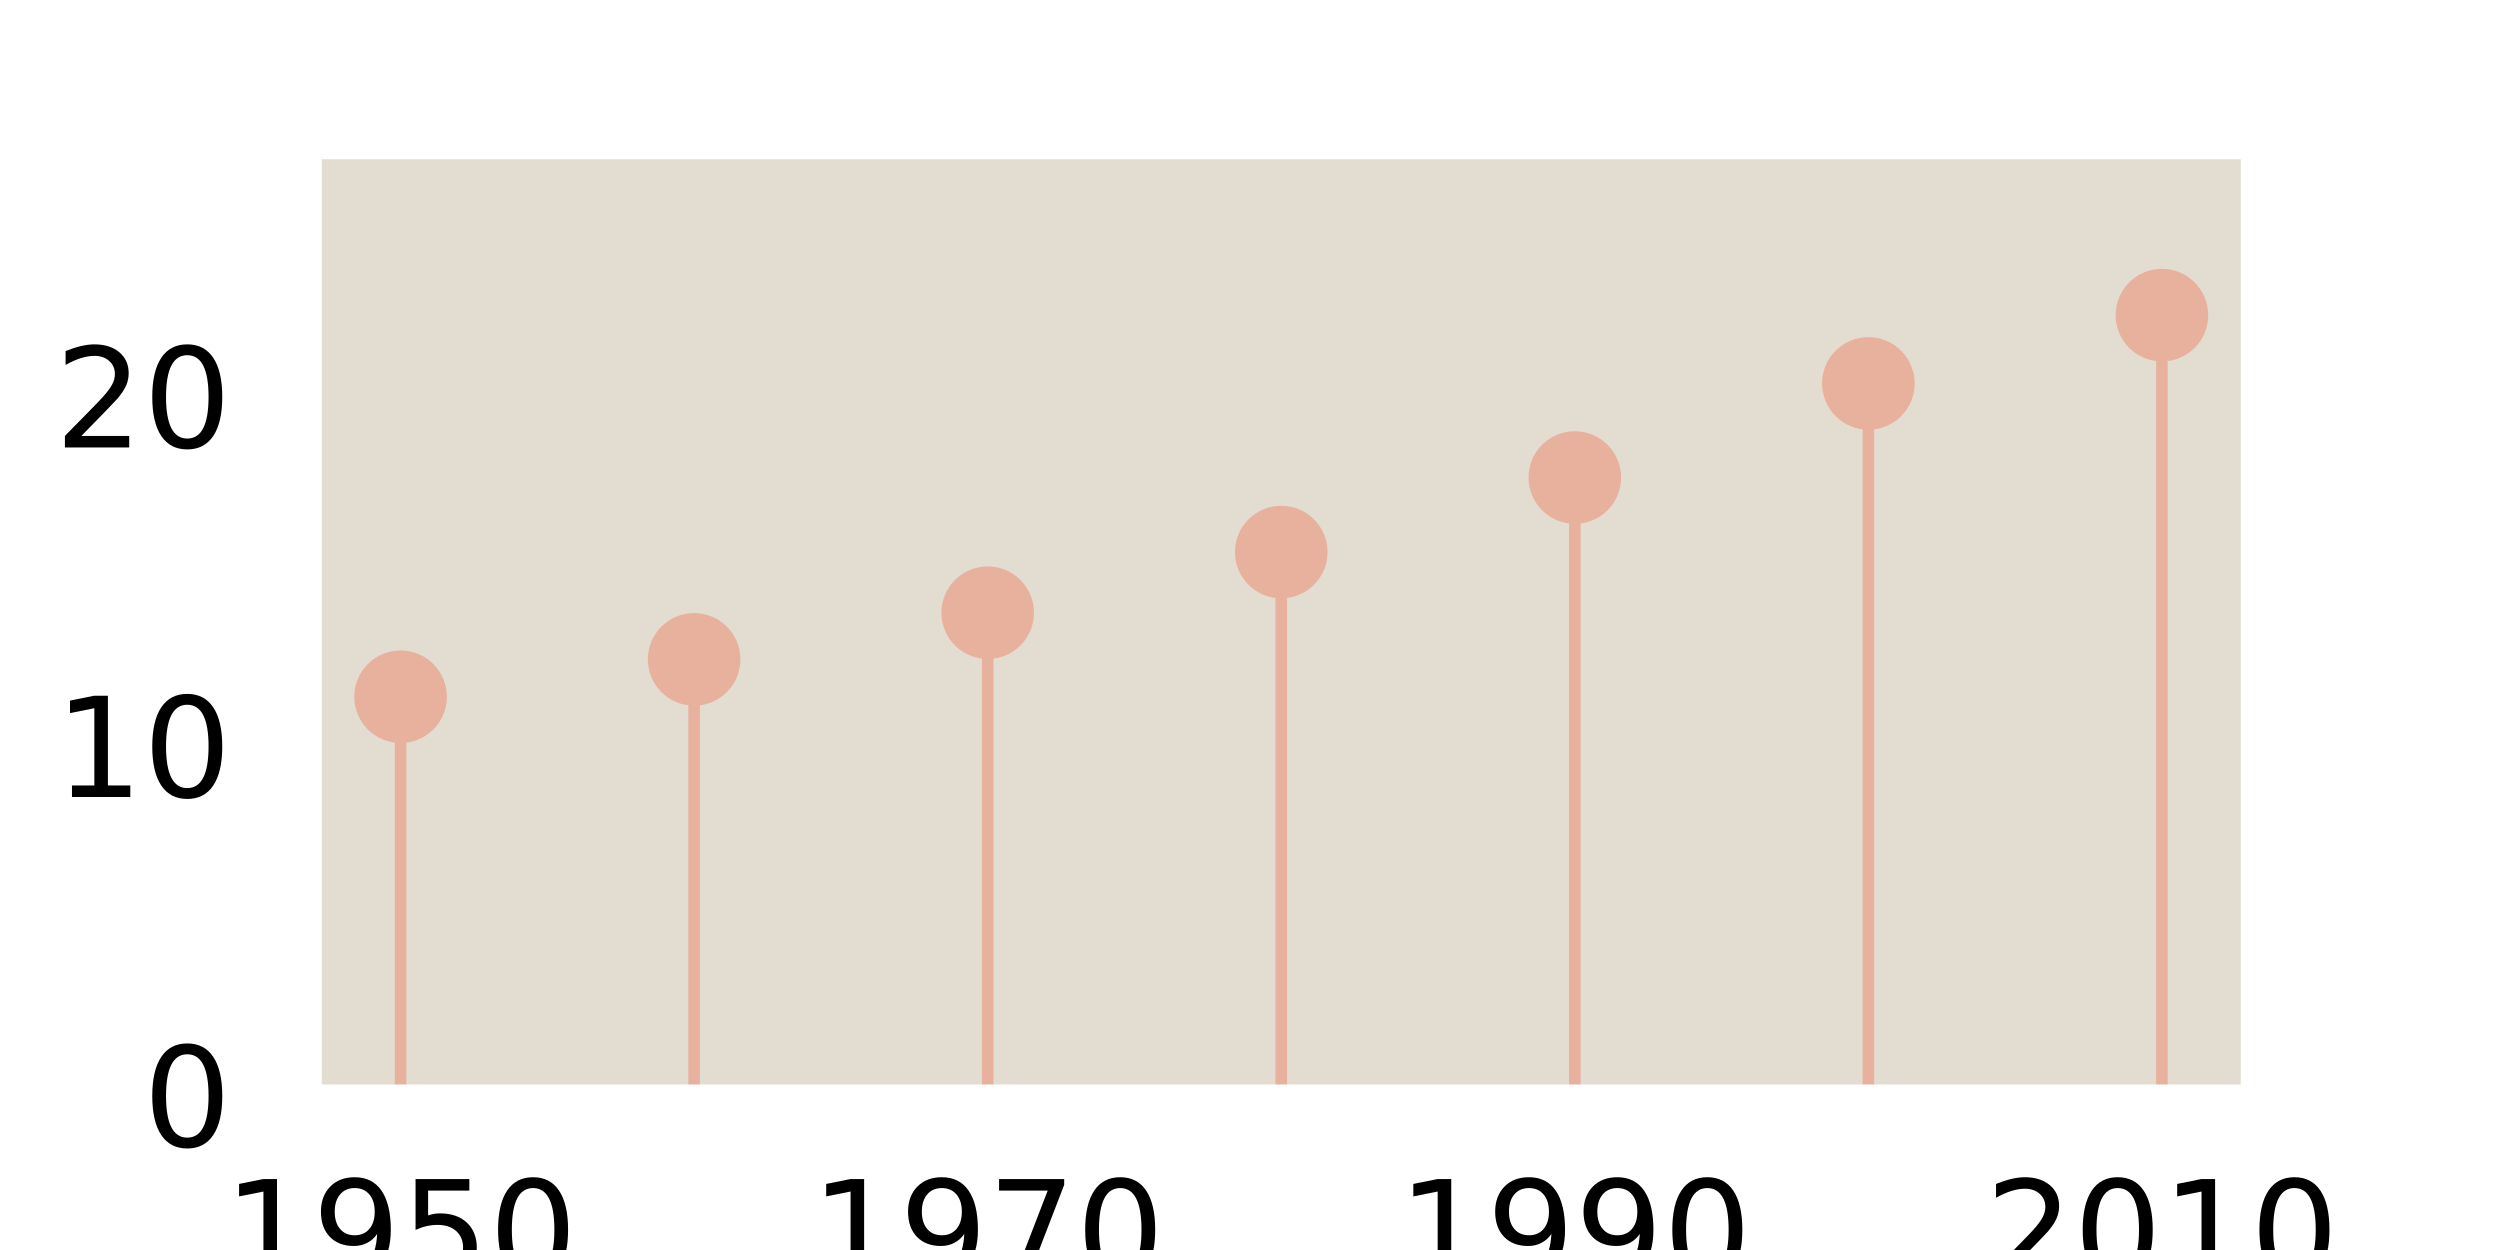
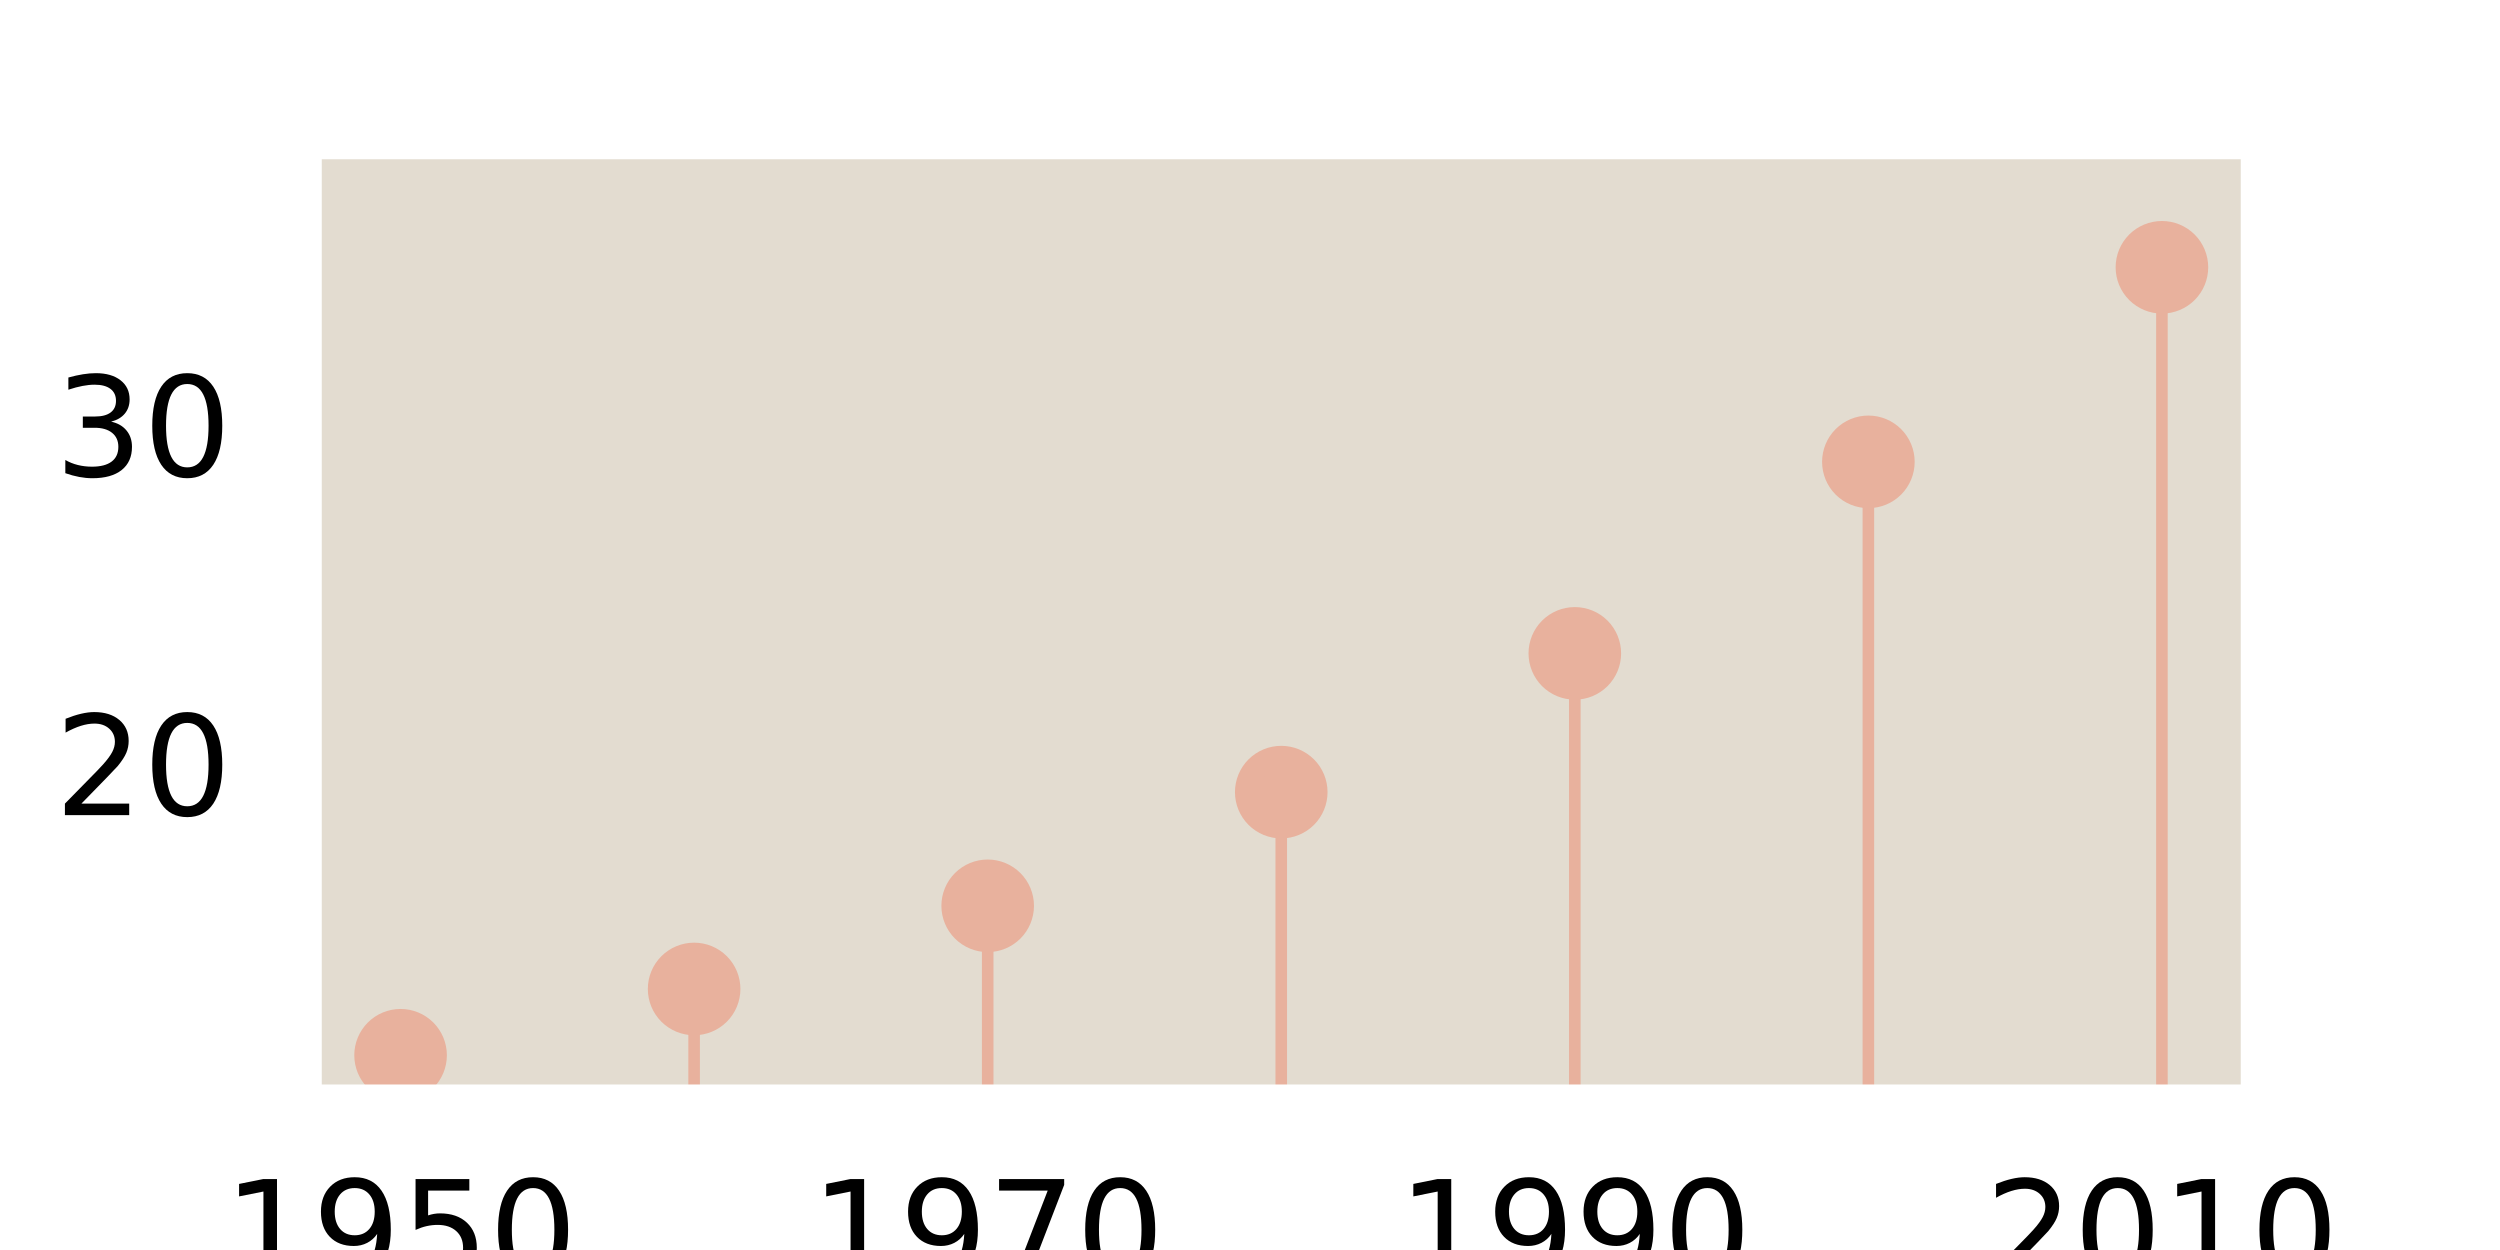
<svg xmlns="http://www.w3.org/2000/svg" xmlns:xlink="http://www.w3.org/1999/xlink" height="54pt" version="1.1" viewBox="0 0 108 54" width="108pt">
  <defs>
    <style type="text/css">*{stroke-linecap:butt;stroke-linejoin:round;}</style>
  </defs>
  <g id="figure_1">
    <g id="patch_1">
      <path d="M 0 54  L 108 54  L 108 0  L 0 0  z " style="fill:#ffffff;" />
    </g>
    <g id="axes_1">
      <g id="patch_2">
        <path d="M 13.5 47.25  L 97.2 47.25  L 97.2 6.48  L 13.5 6.48  z " style="fill:#e3dcd0;" />
      </g>
      <g id="matplotlib.axis_1">
        <g id="xtick_1">
          <g id="text_1">
            <g transform="translate(9.669545 55.30906)scale(0.06 -0.06)">
              <defs>
                <path d="M 12.406 8.297  L 28.516 8.297  L 28.516 63.922  L 10.984 60.406  L 10.984 69.391  L 28.422 72.906  L 38.281 72.906  L 38.281 8.297  L 54.391 8.297  L 54.391 0  L 12.406 0  z " id="DejaVuSans-49" />
                <path d="M 10.984 1.516  L 10.984 10.5  Q 14.703 8.734 18.5 7.812  Q 22.312 6.891 25.984 6.891  Q 35.75 6.891 40.891 13.453  Q 46.047 20.016 46.781 33.406  Q 43.953 29.203 39.594 26.953  Q 35.25 24.703 29.984 24.703  Q 19.047 24.703 12.672 31.312  Q 6.297 37.938 6.297 49.422  Q 6.297 60.641 12.938 67.422  Q 19.578 74.219 30.609 74.219  Q 43.266 74.219 49.922 64.516  Q 56.594 54.828 56.594 36.375  Q 56.594 19.141 48.406 8.859  Q 40.234 -1.422 26.422 -1.422  Q 22.703 -1.422 18.891 -0.688  Q 15.094 0.047 10.984 1.516  z M 30.609 32.422  Q 37.25 32.422 41.125 36.953  Q 45.016 41.5 45.016 49.422  Q 45.016 57.281 41.125 61.844  Q 37.25 66.406 30.609 66.406  Q 23.969 66.406 20.094 61.844  Q 16.219 57.281 16.219 49.422  Q 16.219 41.5 20.094 36.953  Q 23.969 32.422 30.609 32.422  z " id="DejaVuSans-57" />
                <path d="M 10.797 72.906  L 49.516 72.906  L 49.516 64.594  L 19.828 64.594  L 19.828 46.734  Q 21.969 47.469 24.109 47.828  Q 26.266 48.188 28.422 48.188  Q 40.625 48.188 47.75 41.5  Q 54.891 34.812 54.891 23.391  Q 54.891 11.625 47.562 5.094  Q 40.234 -1.422 26.906 -1.422  Q 22.312 -1.422 17.547 -0.641  Q 12.797 0.141 7.719 1.703  L 7.719 11.625  Q 12.109 9.234 16.797 8.062  Q 21.484 6.891 26.703 6.891  Q 35.156 6.891 40.078 11.328  Q 45.016 15.766 45.016 23.391  Q 45.016 31 40.078 35.438  Q 35.156 39.891 26.703 39.891  Q 22.75 39.891 18.812 39.016  Q 14.891 38.141 10.797 36.281  z " id="DejaVuSans-53" />
                <path d="M 31.781 66.406  Q 24.172 66.406 20.328 58.906  Q 16.5 51.422 16.5 36.375  Q 16.5 21.391 20.328 13.891  Q 24.172 6.391 31.781 6.391  Q 39.453 6.391 43.281 13.891  Q 47.125 21.391 47.125 36.375  Q 47.125 51.422 43.281 58.906  Q 39.453 66.406 31.781 66.406  z M 31.781 74.219  Q 44.047 74.219 50.516 64.516  Q 56.984 54.828 56.984 36.375  Q 56.984 17.969 50.516 8.266  Q 44.047 -1.422 31.781 -1.422  Q 19.531 -1.422 13.062 8.266  Q 6.594 17.969 6.594 36.375  Q 6.594 54.828 13.062 64.516  Q 19.531 74.219 31.781 74.219  z " id="DejaVuSans-48" />
              </defs>
              <use xlink:href="#DejaVuSans-49" />
              <use x="63.623" xlink:href="#DejaVuSans-57" />
              <use x="127.246" xlink:href="#DejaVuSans-53" />
              <use x="190.869" xlink:href="#DejaVuSans-48" />
            </g>
          </g>
        </g>
        <g id="xtick_2">
          <g id="text_2">
            <g transform="translate(35.03318 55.30906)scale(0.06 -0.06)">
              <defs>
                <path d="M 8.203 72.906  L 55.078 72.906  L 55.078 68.703  L 28.609 0  L 18.312 0  L 43.219 64.594  L 8.203 64.594  z " id="DejaVuSans-55" />
              </defs>
              <use xlink:href="#DejaVuSans-49" />
              <use x="63.623" xlink:href="#DejaVuSans-57" />
              <use x="127.246" xlink:href="#DejaVuSans-55" />
              <use x="190.869" xlink:href="#DejaVuSans-48" />
            </g>
          </g>
        </g>
        <g id="xtick_3">
          <g id="text_3">
            <g transform="translate(60.39682 55.30906)scale(0.06 -0.06)">
              <use xlink:href="#DejaVuSans-49" />
              <use x="63.623" xlink:href="#DejaVuSans-57" />
              <use x="127.246" xlink:href="#DejaVuSans-57" />
              <use x="190.869" xlink:href="#DejaVuSans-48" />
            </g>
          </g>
        </g>
        <g id="xtick_4">
          <g id="text_4">
            <g transform="translate(85.76045 55.30906)scale(0.06 -0.06)">
              <defs>
                <path d="M 19.188 8.297  L 53.609 8.297  L 53.609 0  L 7.328 0  L 7.328 8.297  Q 12.938 14.109 22.625 23.891  Q 32.328 33.688 34.812 36.531  Q 39.547 41.844 41.422 45.531  Q 43.312 49.219 43.312 52.781  Q 43.312 58.594 39.234 62.25  Q 35.156 65.922 28.609 65.922  Q 23.969 65.922 18.812 64.312  Q 13.672 62.703 7.812 59.422  L 7.812 69.391  Q 13.766 71.781 18.938 73  Q 24.125 74.219 28.422 74.219  Q 39.75 74.219 46.484 68.547  Q 53.219 62.891 53.219 53.422  Q 53.219 48.922 51.531 44.891  Q 49.859 40.875 45.406 35.406  Q 44.188 33.984 37.641 27.219  Q 31.109 20.453 19.188 8.297  z " id="DejaVuSans-50" />
              </defs>
              <use xlink:href="#DejaVuSans-50" />
              <use x="63.623" xlink:href="#DejaVuSans-48" />
              <use x="127.246" xlink:href="#DejaVuSans-49" />
              <use x="190.869" xlink:href="#DejaVuSans-48" />
            </g>
          </g>
        </g>
      </g>
      <g id="matplotlib.axis_2">
        <g id="ytick_1">
          <g id="text_5">
-             <g transform="translate(6.1825 49.52953)scale(0.06 -0.06)">
-               <use xlink:href="#DejaVuSans-48" />
+             <g transform="translate(2.365 35.21442)scale(0.06 -0.06)">
+               <use xlink:href="#DejaVuSans-50" />
+               <use x="63.623" xlink:href="#DejaVuSans-48" />
            </g>
          </g>
        </g>
        <g id="ytick_2">
          <g id="text_6">
-             <g transform="translate(2.365 34.42953)scale(0.06 -0.06)">
-               <use xlink:href="#DejaVuSans-49" />
-               <use x="63.623" xlink:href="#DejaVuSans-48" />
-             </g>
-           </g>
-         </g>
-         <g id="ytick_3">
-           <g id="text_7">
-             <g transform="translate(2.365 19.32953)scale(0.06 -0.06)">
-               <use xlink:href="#DejaVuSans-50" />
+             <g transform="translate(2.365 20.57402)scale(0.06 -0.06)">
+               <defs>
+                 <path d="M 40.578 39.312  Q 47.656 37.797 51.625 33  Q 55.609 28.219 55.609 21.188  Q 55.609 10.406 48.188 4.484  Q 40.766 -1.422 27.094 -1.422  Q 22.516 -1.422 17.656 -0.516  Q 12.797 0.391 7.625 2.203  L 7.625 11.719  Q 11.719 9.328 16.594 8.109  Q 21.484 6.891 26.812 6.891  Q 36.078 6.891 40.938 10.547  Q 45.797 14.203 45.797 21.188  Q 45.797 27.641 41.281 31.266  Q 36.766 34.906 28.719 34.906  L 20.219 34.906  L 20.219 43.016  L 29.109 43.016  Q 36.375 43.016 40.234 45.922  Q 44.094 48.828 44.094 54.297  Q 44.094 59.906 40.109 62.906  Q 36.141 65.922 28.719 65.922  Q 24.656 65.922 20.016 65.031  Q 15.375 64.156 9.812 62.312  L 9.812 71.094  Q 15.438 72.656 20.344 73.438  Q 25.25 74.219 29.594 74.219  Q 40.828 74.219 47.359 69.109  Q 53.906 64.016 53.906 55.328  Q 53.906 49.266 50.438 45.094  Q 46.969 40.922 40.578 39.312  z " id="DejaVuSans-51" />
+               </defs>
+               <use xlink:href="#DejaVuSans-51" />
              <use x="63.623" xlink:href="#DejaVuSans-48" />
            </g>
          </g>
        </g>
      </g>
      <g id="LineCollection_1">
-         <path clip-path="url(#paa51f3e27c)" d="M 17.305 47.25  L 17.305 30.099  " style="fill:none;stroke:#e8b19d;stroke-width:0.5;" />
-         <path clip-path="url(#paa51f3e27c)" d="M 29.986 47.25  L 29.986 28.485  " style="fill:none;stroke:#e8b19d;stroke-width:0.5;" />
-         <path clip-path="url(#paa51f3e27c)" d="M 42.668 47.25  L 42.668 26.469  " style="fill:none;stroke:#e8b19d;stroke-width:0.5;" />
-         <path clip-path="url(#paa51f3e27c)" d="M 55.35 47.25  L 55.35 23.849  " style="fill:none;stroke:#e8b19d;stroke-width:0.5;" />
-         <path clip-path="url(#paa51f3e27c)" d="M 68.032 47.25  L 68.032 20.629  " style="fill:none;stroke:#e8b19d;stroke-width:0.5;" />
-         <path clip-path="url(#paa51f3e27c)" d="M 80.714 47.25  L 80.714 16.564  " style="fill:none;stroke:#e8b19d;stroke-width:0.5;" />
-         <path clip-path="url(#paa51f3e27c)" d="M 93.395 47.25  L 93.395 13.614  " style="fill:none;stroke:#e8b19d;stroke-width:0.5;" />
+         <path clip-path="url(#p382125eabc)" d="M 17.305 55  L 17.305 45.587  " style="fill:none;stroke:#e8b19d;stroke-width:0.5;" />
+         <path clip-path="url(#p382125eabc)" d="M 29.986 55  L 29.986 42.723  " style="fill:none;stroke:#e8b19d;stroke-width:0.5;" />
+         <path clip-path="url(#p382125eabc)" d="M 42.668 55  L 42.668 39.131  " style="fill:none;stroke:#e8b19d;stroke-width:0.5;" />
+         <path clip-path="url(#p382125eabc)" d="M 55.35 55  L 55.35 34.22  " style="fill:none;stroke:#e8b19d;stroke-width:0.5;" />
+         <path clip-path="url(#p382125eabc)" d="M 68.032 55  L 68.032 28.226  " style="fill:none;stroke:#e8b19d;stroke-width:0.5;" />
+         <path clip-path="url(#p382125eabc)" d="M 80.714 55  L 80.714 19.952  " style="fill:none;stroke:#e8b19d;stroke-width:0.5;" />
+         <path clip-path="url(#p382125eabc)" d="M 93.395 55  L 93.395 11.547  " style="fill:none;stroke:#e8b19d;stroke-width:0.5;" />
      </g>
      <g id="line2d_1">
        <defs>
-           <path d="M 0 1.5  C 0.398 1.5 0.779 1.342 1.061 1.061  C 1.342 0.779 1.5 0.398 1.5 0  C 1.5 -0.398 1.342 -0.779 1.061 -1.061  C 0.779 -1.342 0.398 -1.5 0 -1.5  C -0.398 -1.5 -0.779 -1.342 -1.061 -1.061  C -1.342 -0.779 -1.5 -0.398 -1.5 0  C -1.5 0.398 -1.342 0.779 -1.061 1.061  C -0.779 1.342 -0.398 1.5 0 1.5  z " id="m9b10d7126e" style="stroke:#e8b19d;" />
+           <path d="M 0 1.5  C 0.398 1.5 0.779 1.342 1.061 1.061  C 1.342 0.779 1.5 0.398 1.5 0  C 1.5 -0.398 1.342 -0.779 1.061 -1.061  C 0.779 -1.342 0.398 -1.5 0 -1.5  C -0.398 -1.5 -0.779 -1.342 -1.061 -1.061  C -1.342 -0.779 -1.5 -0.398 -1.5 0  C -1.5 0.398 -1.342 0.779 -1.061 1.061  C -0.779 1.342 -0.398 1.5 0 1.5  z " id="mae0405b2d3" style="stroke:#e8b19d;" />
        </defs>
-         <g clip-path="url(#paa51f3e27c)">
-           <use style="fill:#e8b19d;stroke:#e8b19d;" x="17.305" xlink:href="#m9b10d7126e" y="30.099" />
-           <use style="fill:#e8b19d;stroke:#e8b19d;" x="29.986" xlink:href="#m9b10d7126e" y="28.485" />
-           <use style="fill:#e8b19d;stroke:#e8b19d;" x="42.668" xlink:href="#m9b10d7126e" y="26.469" />
-           <use style="fill:#e8b19d;stroke:#e8b19d;" x="55.35" xlink:href="#m9b10d7126e" y="23.849" />
-           <use style="fill:#e8b19d;stroke:#e8b19d;" x="68.032" xlink:href="#m9b10d7126e" y="20.629" />
-           <use style="fill:#e8b19d;stroke:#e8b19d;" x="80.714" xlink:href="#m9b10d7126e" y="16.564" />
-           <use style="fill:#e8b19d;stroke:#e8b19d;" x="93.395" xlink:href="#m9b10d7126e" y="13.614" />
+         <g clip-path="url(#p382125eabc)">
+           <use style="fill:#e8b19d;stroke:#e8b19d;" x="17.305" xlink:href="#mae0405b2d3" y="45.587" />
+           <use style="fill:#e8b19d;stroke:#e8b19d;" x="29.986" xlink:href="#mae0405b2d3" y="42.723" />
+           <use style="fill:#e8b19d;stroke:#e8b19d;" x="42.668" xlink:href="#mae0405b2d3" y="39.131" />
+           <use style="fill:#e8b19d;stroke:#e8b19d;" x="55.35" xlink:href="#mae0405b2d3" y="34.22" />
+           <use style="fill:#e8b19d;stroke:#e8b19d;" x="68.032" xlink:href="#mae0405b2d3" y="28.226" />
+           <use style="fill:#e8b19d;stroke:#e8b19d;" x="80.714" xlink:href="#mae0405b2d3" y="19.952" />
+           <use style="fill:#e8b19d;stroke:#e8b19d;" x="93.395" xlink:href="#mae0405b2d3" y="11.547" />
        </g>
      </g>
      <g id="patch_3">
        <path d="M 13.5 47.25  L 13.5 6.48  " style="fill:none;stroke:#ffffff;stroke-linecap:square;stroke-linejoin:miter;stroke-width:0.8;" />
      </g>
      <g id="patch_4">
        <path d="M 97.2 47.25  L 97.2 6.48  " style="fill:none;stroke:#ffffff;stroke-linecap:square;stroke-linejoin:miter;stroke-width:0.8;" />
      </g>
      <g id="patch_5">
        <path d="M 13.5 47.25  L 97.2 47.25  " style="fill:none;stroke:#ffffff;stroke-linecap:square;stroke-linejoin:miter;stroke-width:0.8;" />
      </g>
      <g id="patch_6">
        <path d="M 13.5 6.48  L 97.2 6.48  " style="fill:none;stroke:#ffffff;stroke-linecap:square;stroke-linejoin:miter;stroke-width:0.8;" />
      </g>
    </g>
  </g>
  <defs>
-     <clipPath id="paa51f3e27c">
+     <clipPath id="p382125eabc">
      <rect height="40.77" width="83.7" x="13.5" y="6.48" />
    </clipPath>
  </defs>
</svg>
